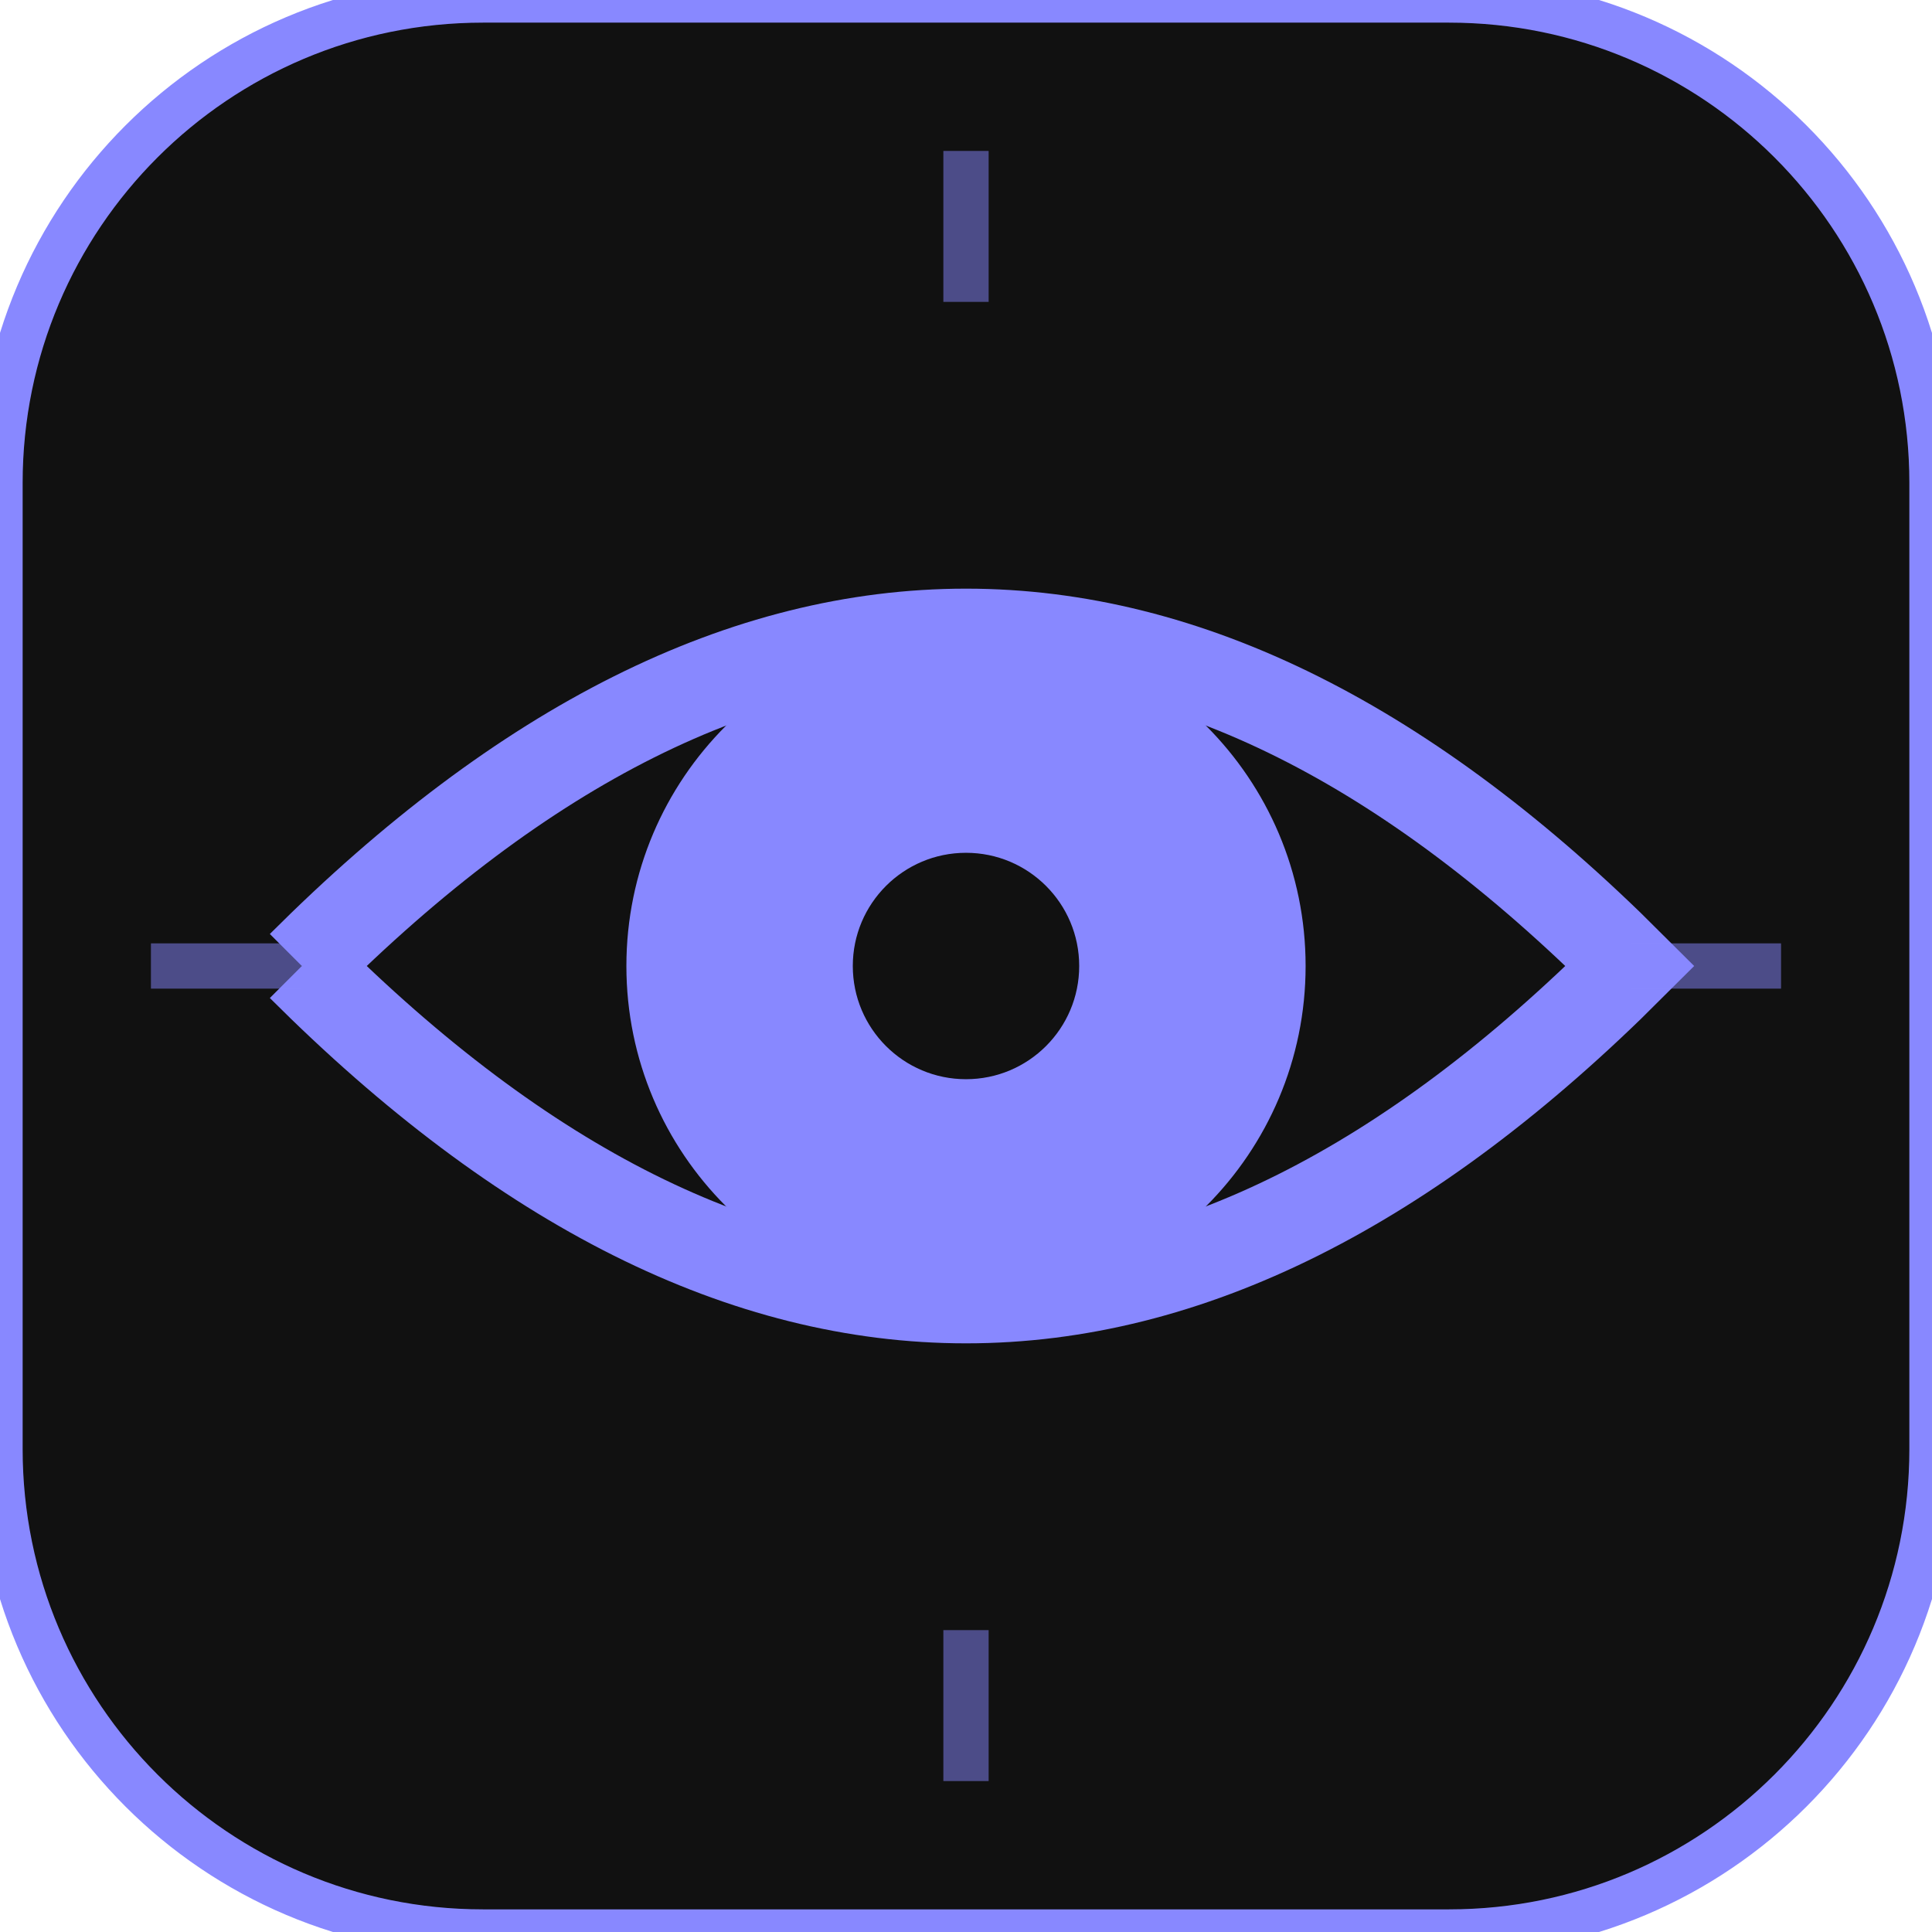
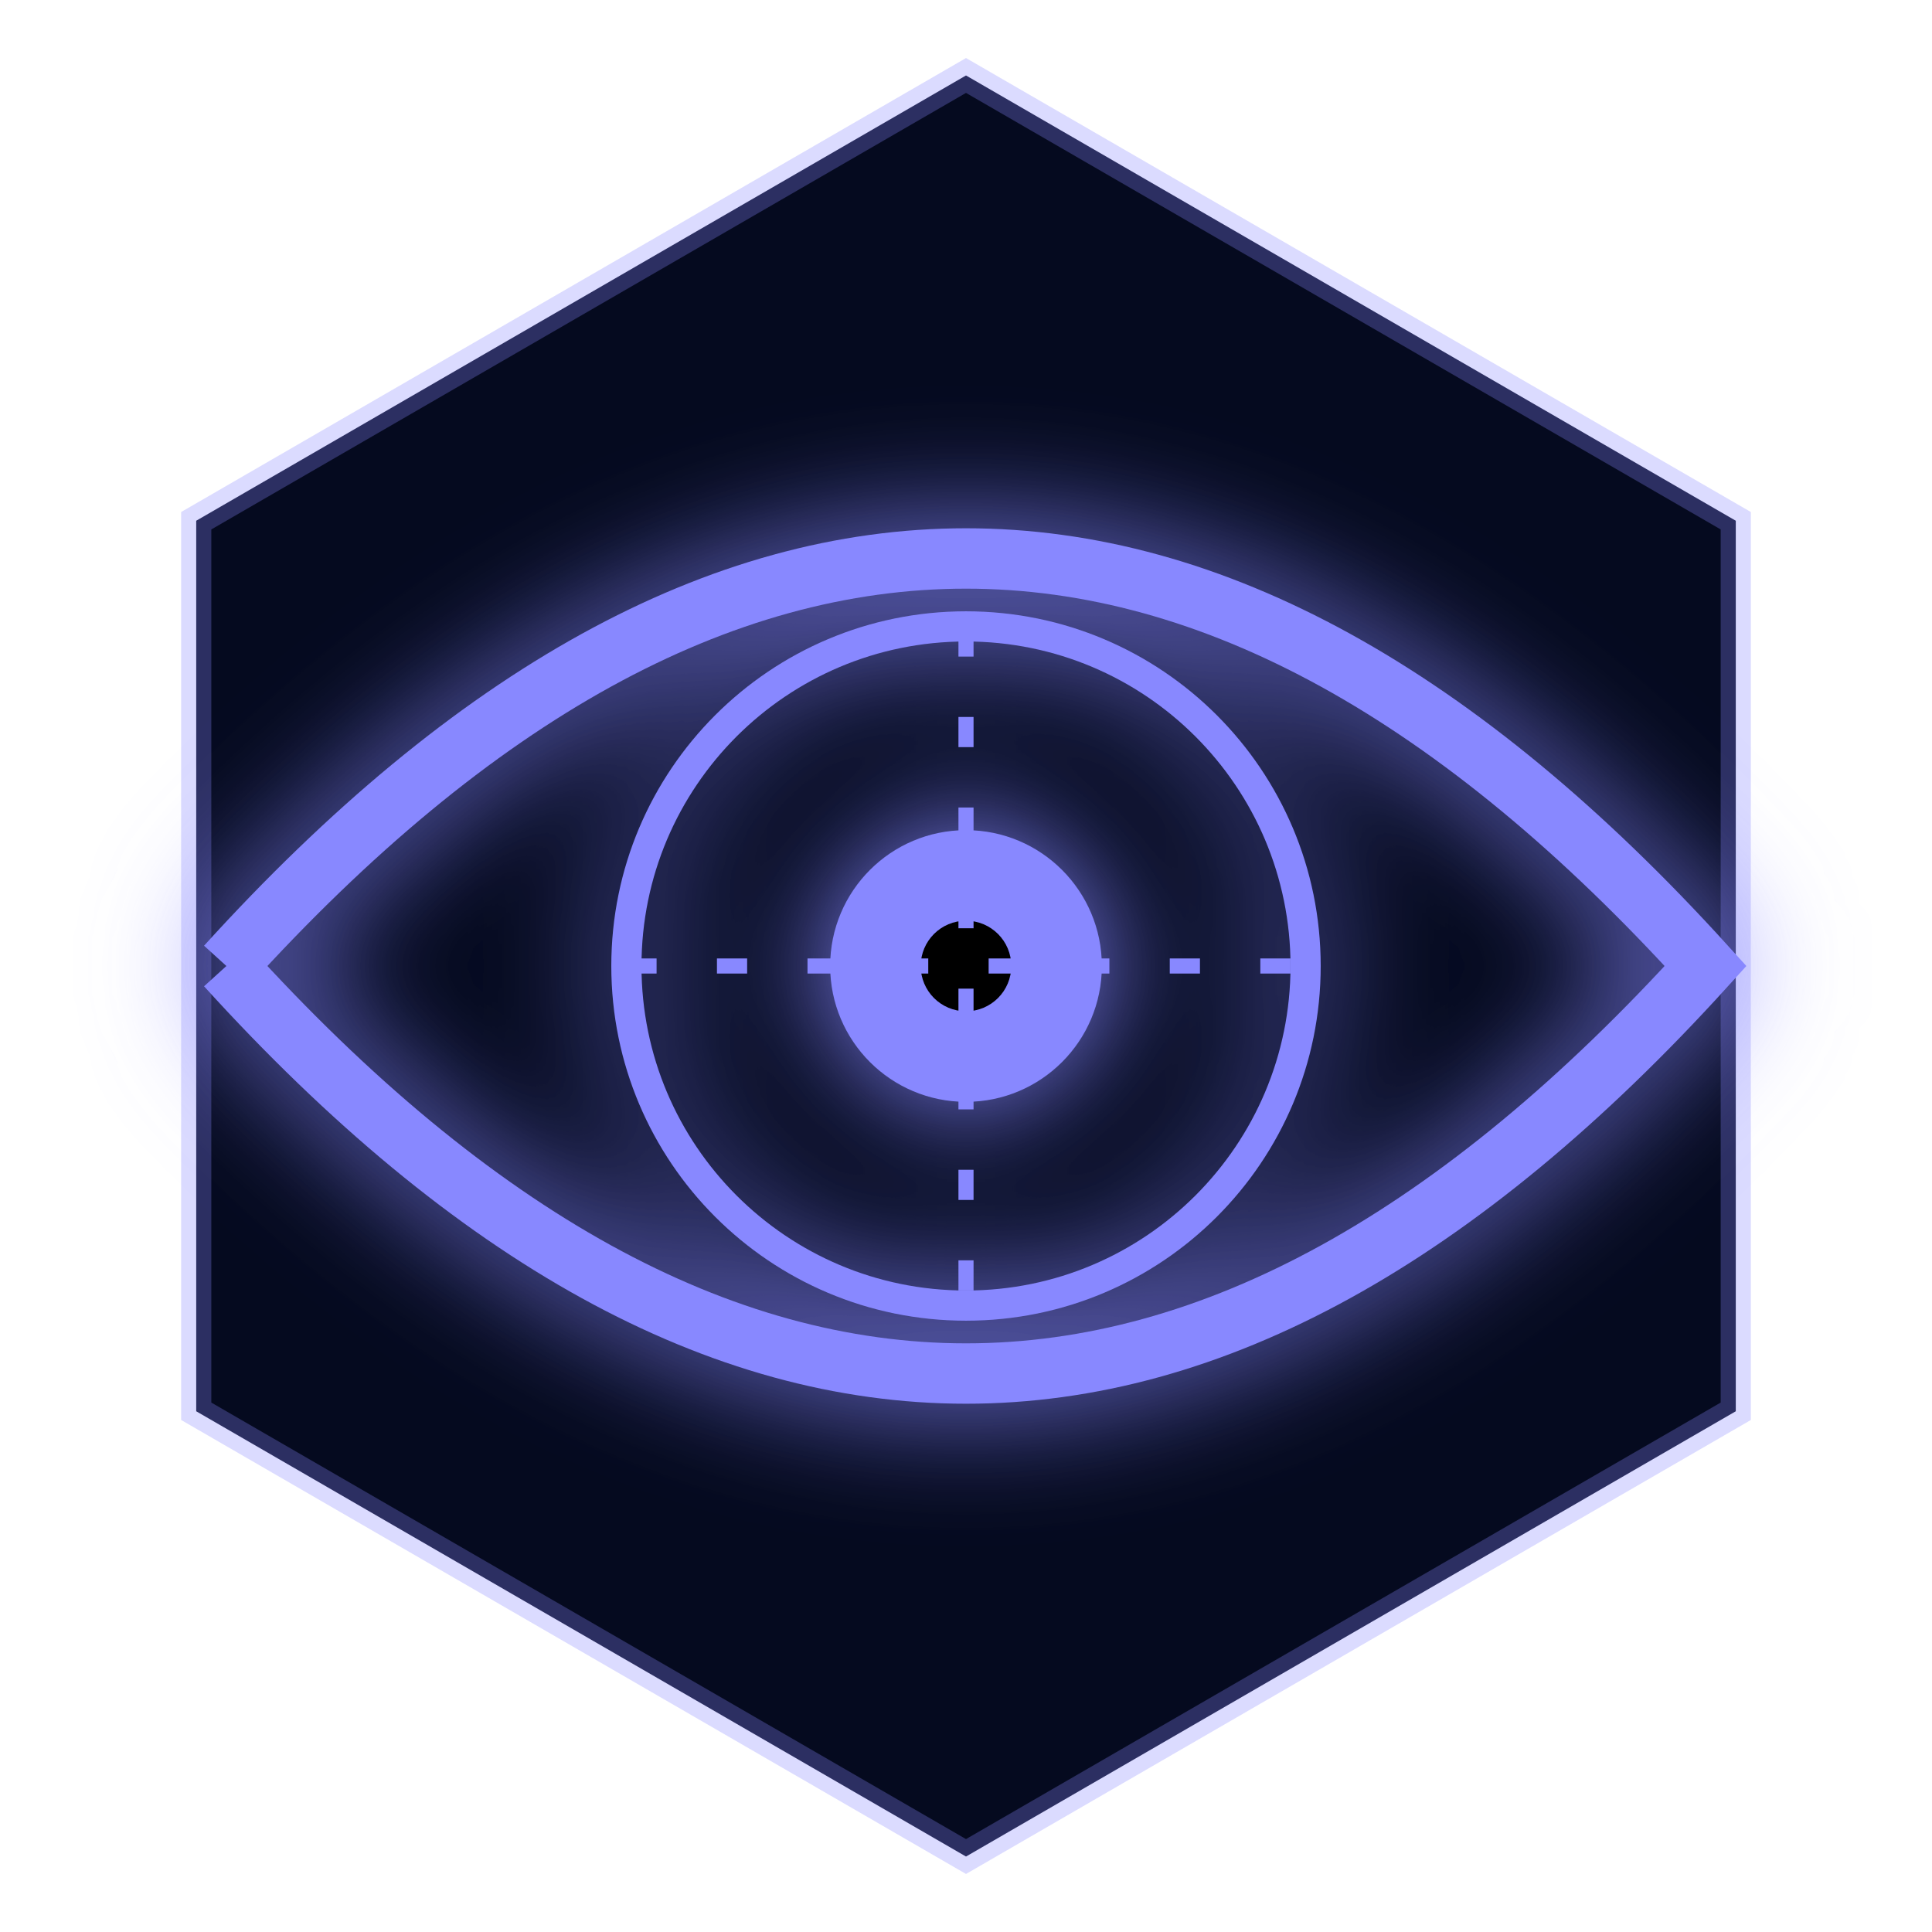
<svg xmlns="http://www.w3.org/2000/svg" viewBox="0 0 256 256">
-   <rect width="256" height="256" rx="64" fill="#111" stroke="#88f" stroke-width="6" />
-   <path d="M40 128 Q128 40 216 128 Q128 216 40 128" fill="none" stroke="#88f" stroke-width="12" />
-   <circle cx="128" cy="128" r="45" fill="#88f" />
-   <circle cx="128" cy="128" r="15" fill="#111" />
-   <path d="M128 40 L128 20 M128 216 L128 236 M40 128 L20 128 M216 128 L236 128" stroke="#88f" stroke-width="6" opacity="0.5" />
+   <defs>
+     <filter id="neon" x="-50%" y="-50%" width="200%" height="200%">
+       <feGaussianBlur stdDeviation="8" result="coloredBlur" />
+       <feMerge>
+         <feMergeNode in="coloredBlur" />
+         <feMergeNode in="SourceGraphic" />
+       </feMerge>
+     </filter>
+   </defs>
+   <path d="M128 10 L230 69 L230 187 L128 246 L26 187 L26 69 Z" fill="#050a1f" stroke="#88f" stroke-width="4" stroke-opacity="0.3" />
+   <g filter="url(#neon)">
+     <path d="M30 128 Q128 20 226 128 Q128 236 30 128" fill="none" stroke="#88f" stroke-width="8" />
+     <circle cx="128" cy="128" r="45" fill="none" stroke="#88f" stroke-width="4" />
+     <circle cx="128" cy="128" r="18" fill="#88f" />
+     <circle cx="128" cy="128" r="6" fill="#000" />
+     <line x1="83" y1="128" x2="173" y2="128" stroke="#88f" stroke-width="2" stroke-dasharray="4 8" />
+     <line x1="128" y1="83" x2="128" y2="173" stroke="#88f" stroke-width="2" stroke-dasharray="4 8" />
+   </g>
</svg>
